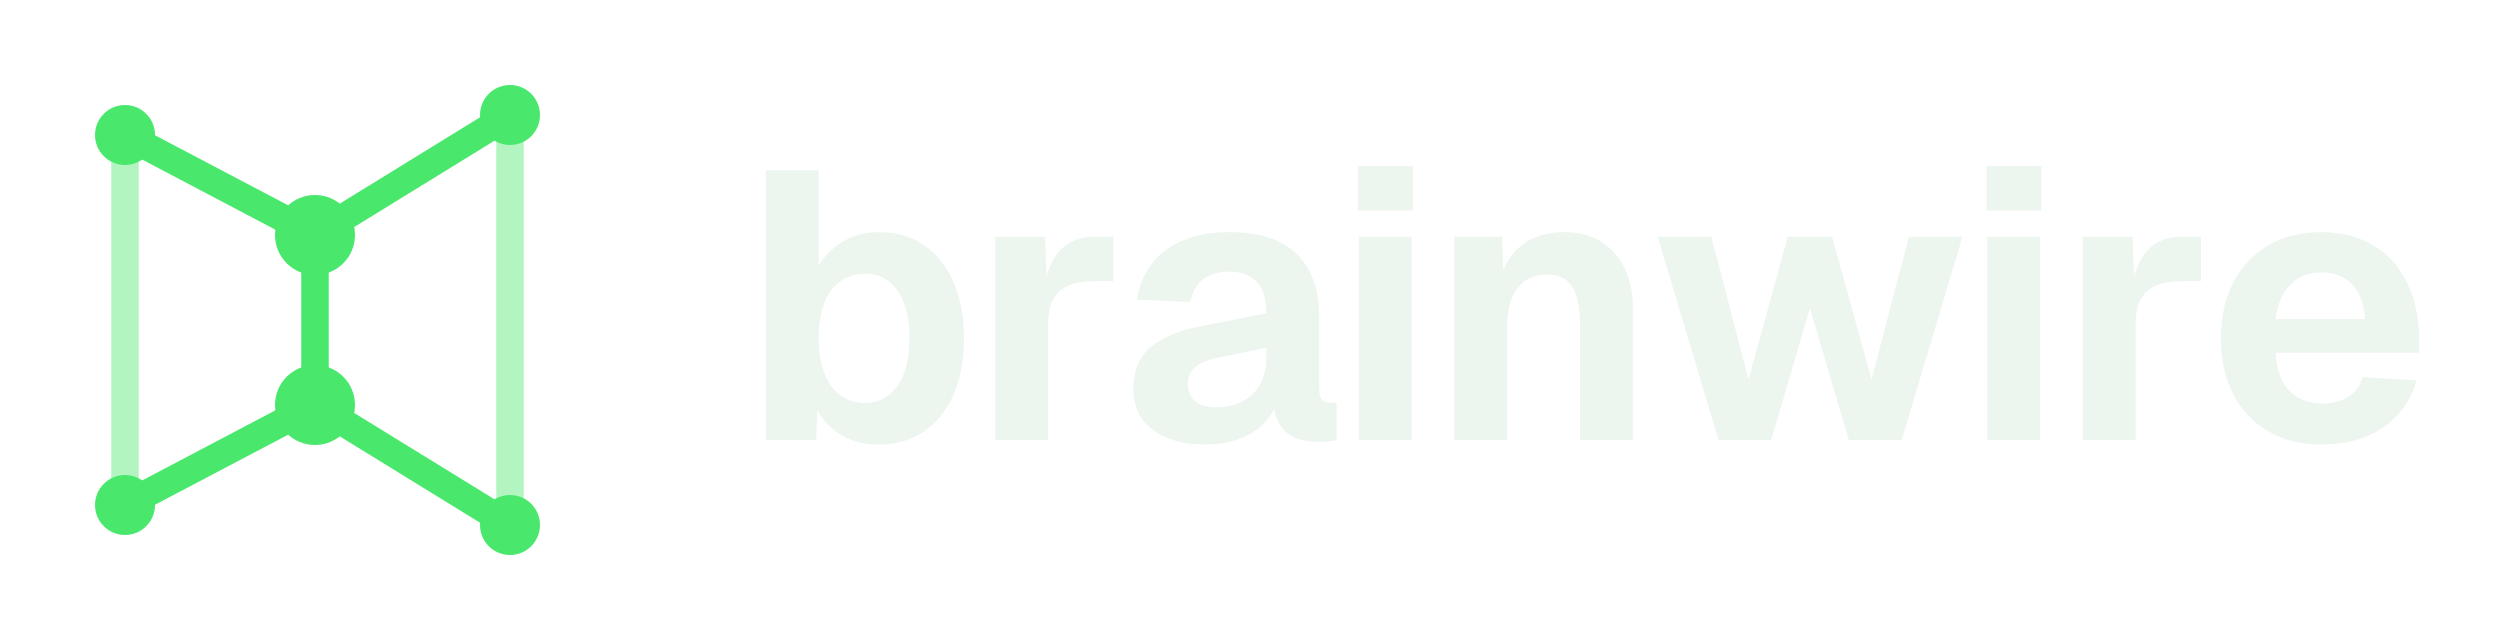
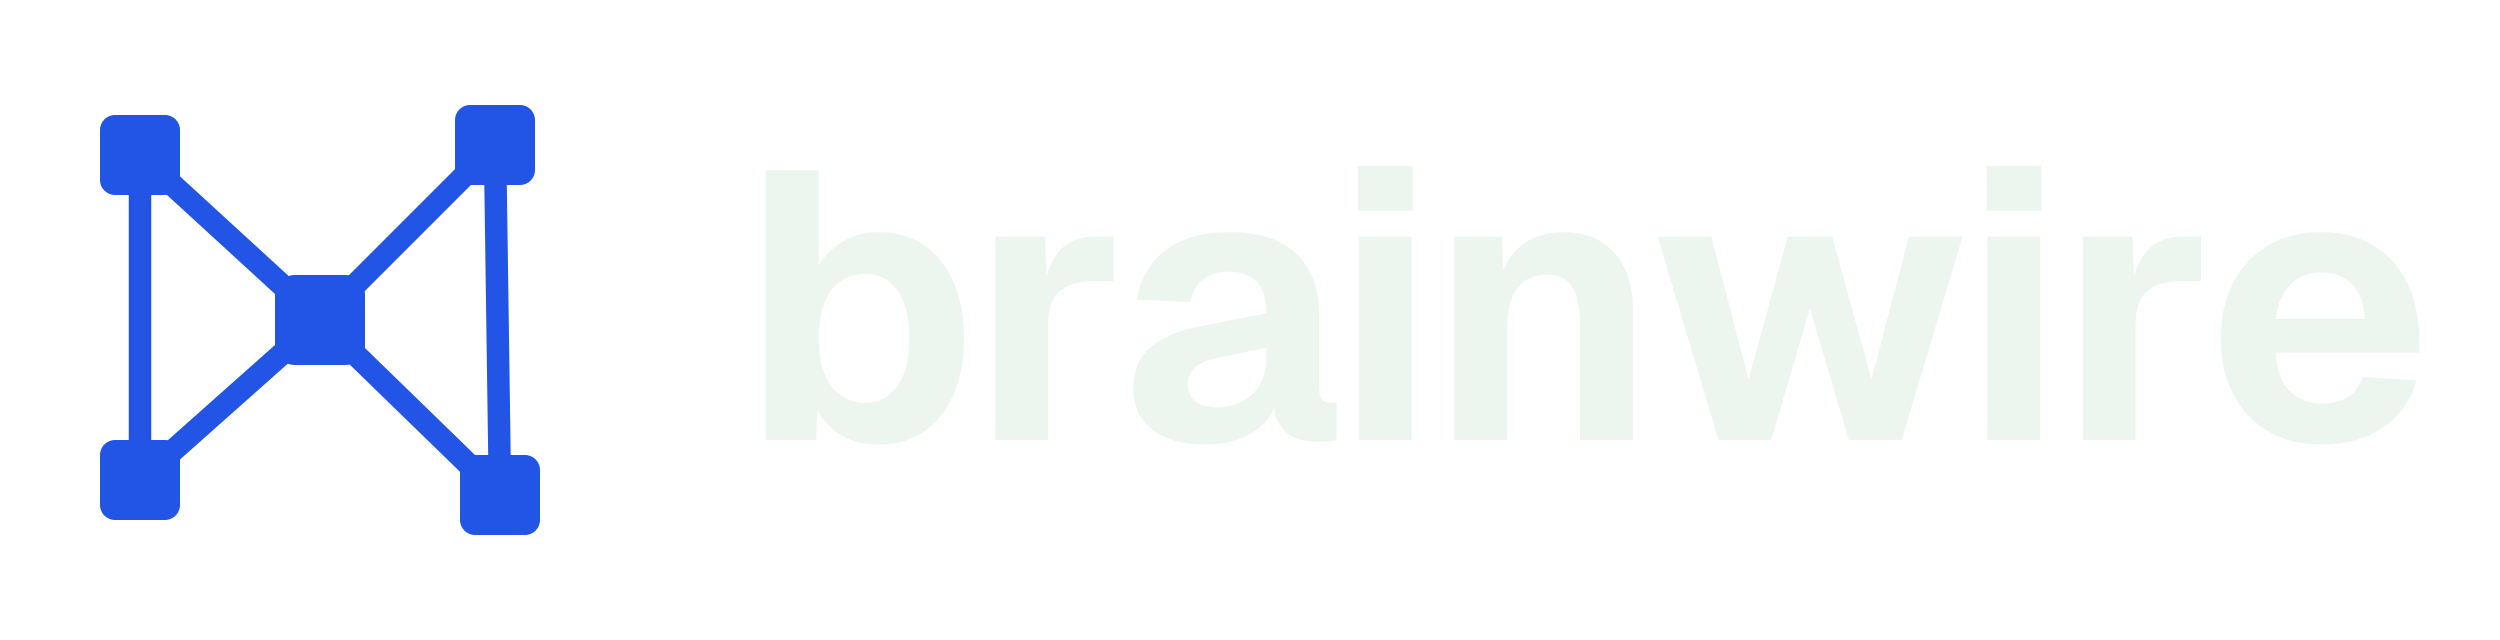
<svg xmlns="http://www.w3.org/2000/svg" viewBox="0 0 500 128" role="img" aria-labelledby="title desc">
-   <g fill="none" stroke="#49E86D" stroke-width="5.5" stroke-linecap="round" stroke-linejoin="round">
-     <path d="M25 27 63 47 102 23M25 101 63 81 102 105M63 47v34" />
-     <path d="M25 27v74M102 23v82" stroke-opacity=".42" />
+   <g fill="none" stroke="#2255e6" stroke-width="4.5" stroke-linecap="round" stroke-linejoin="round">
+     <path d="M28 31 64 64 99 29M28 96 64 64 100 99M28 31v65M99 29l1 70" />
  </g>
-   <g fill="#49E86D">
-     <circle cx="25" cy="27" r="6" />
-     <circle cx="102" cy="23" r="6" />
-     <circle cx="63" cy="47" r="8" />
-     <circle cx="63" cy="81" r="8" />
-     <circle cx="25" cy="101" r="6" />
-     <circle cx="102" cy="105" r="6" />
+   <g fill="#2255e6">
+     <rect x="20" y="23" width="16" height="16" rx="3" />
+     <rect x="91" y="21" width="16" height="16" rx="3" />
+     <rect x="55" y="55" width="18" height="18" rx="4" />
+     <rect x="20" y="88" width="16" height="16" rx="3" />
+     <rect x="92" y="91" width="16" height="16" rx="3" />
  </g>
  <g transform="translate(148 88)" fill="#EDF5EF">
    <path d="M27.778 0.912Q23.522 0.912 20.368 -0.912Q17.214 -2.736 15.466 -6.004L15.238 -0.000L5.168 -0.000L5.168 -53.960L15.732 -53.960L15.732 -34.884Q17.366 -37.696 20.482 -39.634Q23.598 -41.572 27.778 -41.572Q32.984 -41.572 36.803 -38.950Q40.622 -36.328 42.712 -31.559Q44.802 -26.790 44.802 -20.330Q44.802 -13.870 42.712 -9.101Q40.622 -4.332 36.803 -1.710Q32.984 0.912 27.778 0.912ZM25.080 -7.410Q29.070 -7.410 31.483 -10.830Q33.896 -14.250 33.896 -20.330Q33.896 -26.448 31.521 -29.849Q29.146 -33.250 25.156 -33.250Q22.192 -33.250 20.064 -31.730Q17.936 -30.210 16.834 -27.322Q15.732 -24.434 15.732 -20.330Q15.732 -16.340 16.834 -13.433Q17.936 -10.526 20.045 -8.968Q22.154 -7.410 25.080 -7.410Z" />
    <path d="M51.058 -0.000L51.058 -40.660L61.014 -40.660L61.394 -29.108L60.558 -29.298Q61.508 -35.302 64.035 -37.981Q66.562 -40.660 70.970 -40.660L74.694 -40.660L74.694 -31.768L70.932 -31.768Q67.778 -31.768 65.726 -30.894Q63.674 -30.020 62.648 -28.139Q61.622 -26.258 61.622 -23.142L61.622 -0.000Z" />
    <path d="M92.882 0.912Q86.536 0.912 82.603 -2.014Q78.670 -4.940 78.670 -10.184Q78.670 -15.504 81.995 -18.449Q85.320 -21.394 91.970 -22.724L105.270 -25.346Q105.270 -29.488 103.389 -31.578Q101.508 -33.668 97.898 -33.668Q94.516 -33.668 92.597 -32.110Q90.678 -30.552 90.032 -27.588L79.354 -28.082Q80.532 -34.656 85.339 -38.114Q90.146 -41.572 97.898 -41.572Q106.790 -41.572 111.312 -37.221Q115.834 -32.870 115.834 -24.624L115.834 -10.298Q115.834 -8.626 116.404 -8.037Q116.974 -7.448 118.114 -7.448L119.330 -7.448L119.330 -0.000Q118.836 0.152 117.734 0.266Q116.632 0.380 115.530 0.380Q113.060 0.380 111.027 -0.437Q108.994 -1.254 107.816 -3.268Q106.638 -5.282 106.638 -8.892L107.550 -8.208Q106.866 -5.510 104.890 -3.439Q102.914 -1.368 99.855 -0.228Q96.796 0.912 92.882 0.912ZM95.238 -6.536Q98.278 -6.536 100.520 -7.733Q102.762 -8.930 104.016 -11.134Q105.270 -13.338 105.270 -16.340L105.270 -18.468L95.390 -16.416Q92.388 -15.808 90.982 -14.516Q89.576 -13.224 89.576 -11.172Q89.576 -8.968 91.039 -7.752Q92.502 -6.536 95.238 -6.536Z" />
    <path d="M123.762 -0.000L123.762 -40.660L134.326 -40.660L134.326 -0.000ZM123.610 -45.904L123.610 -54.796L134.554 -54.796L134.554 -45.904Z" />
    <path d="M142.862 -0.000L142.862 -40.660L152.400 -40.660L152.818 -28.994L151.526 -29.412Q152.134 -33.820 154.015 -36.480Q155.896 -39.140 158.670 -40.356Q161.444 -41.572 164.750 -41.572Q169.196 -41.572 172.274 -39.634Q175.352 -37.696 176.967 -34.238Q178.582 -30.780 178.582 -26.144L178.582 -0.000L168.018 -0.000L168.018 -22.686Q168.018 -26.030 167.410 -28.348Q166.802 -30.666 165.339 -31.882Q163.876 -33.098 161.368 -33.098Q157.644 -33.098 155.535 -30.419Q153.426 -27.740 153.426 -22.686L153.426 -0.000Z" />
    <path d="M195.706 -0.000L183.546 -40.660L194.262 -40.660L201.710 -12.084L209.538 -40.660L218.430 -40.660L226.296 -12.084L233.782 -40.660L244.498 -40.660L232.338 -0.000L221.774 -0.000L213.984 -26.334L206.232 -0.000Z" />
    <path d="M249.462 -0.000L249.462 -40.660L260.026 -40.660L260.026 -0.000ZM249.310 -45.904L249.310 -54.796L260.254 -54.796L260.254 -45.904Z" />
    <path d="M268.562 -0.000L268.562 -40.660L278.518 -40.660L278.898 -29.108L278.062 -29.298Q279.012 -35.302 281.539 -37.981Q284.066 -40.660 288.474 -40.660L292.198 -40.660L292.198 -31.768L288.436 -31.768Q285.282 -31.768 283.230 -30.894Q281.178 -30.020 280.152 -28.139Q279.126 -26.258 279.126 -23.142L279.126 -0.000Z" />
    <path d="M316.390 0.912Q310.234 0.912 305.693 -1.710Q301.152 -4.332 298.663 -9.120Q296.174 -13.908 296.174 -20.330Q296.174 -26.752 298.663 -31.502Q301.152 -36.252 305.655 -38.912Q310.158 -41.572 316.238 -41.572Q322.166 -41.572 326.593 -38.950Q331.020 -36.328 333.433 -31.426Q335.846 -26.524 335.846 -19.684L335.846 -17.442L307.118 -17.442Q307.384 -12.350 309.892 -9.823Q312.400 -7.296 316.542 -7.296Q319.620 -7.296 321.672 -8.645Q323.724 -9.994 324.560 -12.578L335.276 -11.932Q333.642 -5.928 328.607 -2.508Q323.572 0.912 316.390 0.912ZM307.118 -24.206L324.978 -24.206Q324.712 -28.918 322.337 -31.217Q319.962 -33.516 316.238 -33.516Q312.514 -33.516 310.082 -31.103Q307.650 -28.690 307.118 -24.206Z" />
  </g>
</svg>
